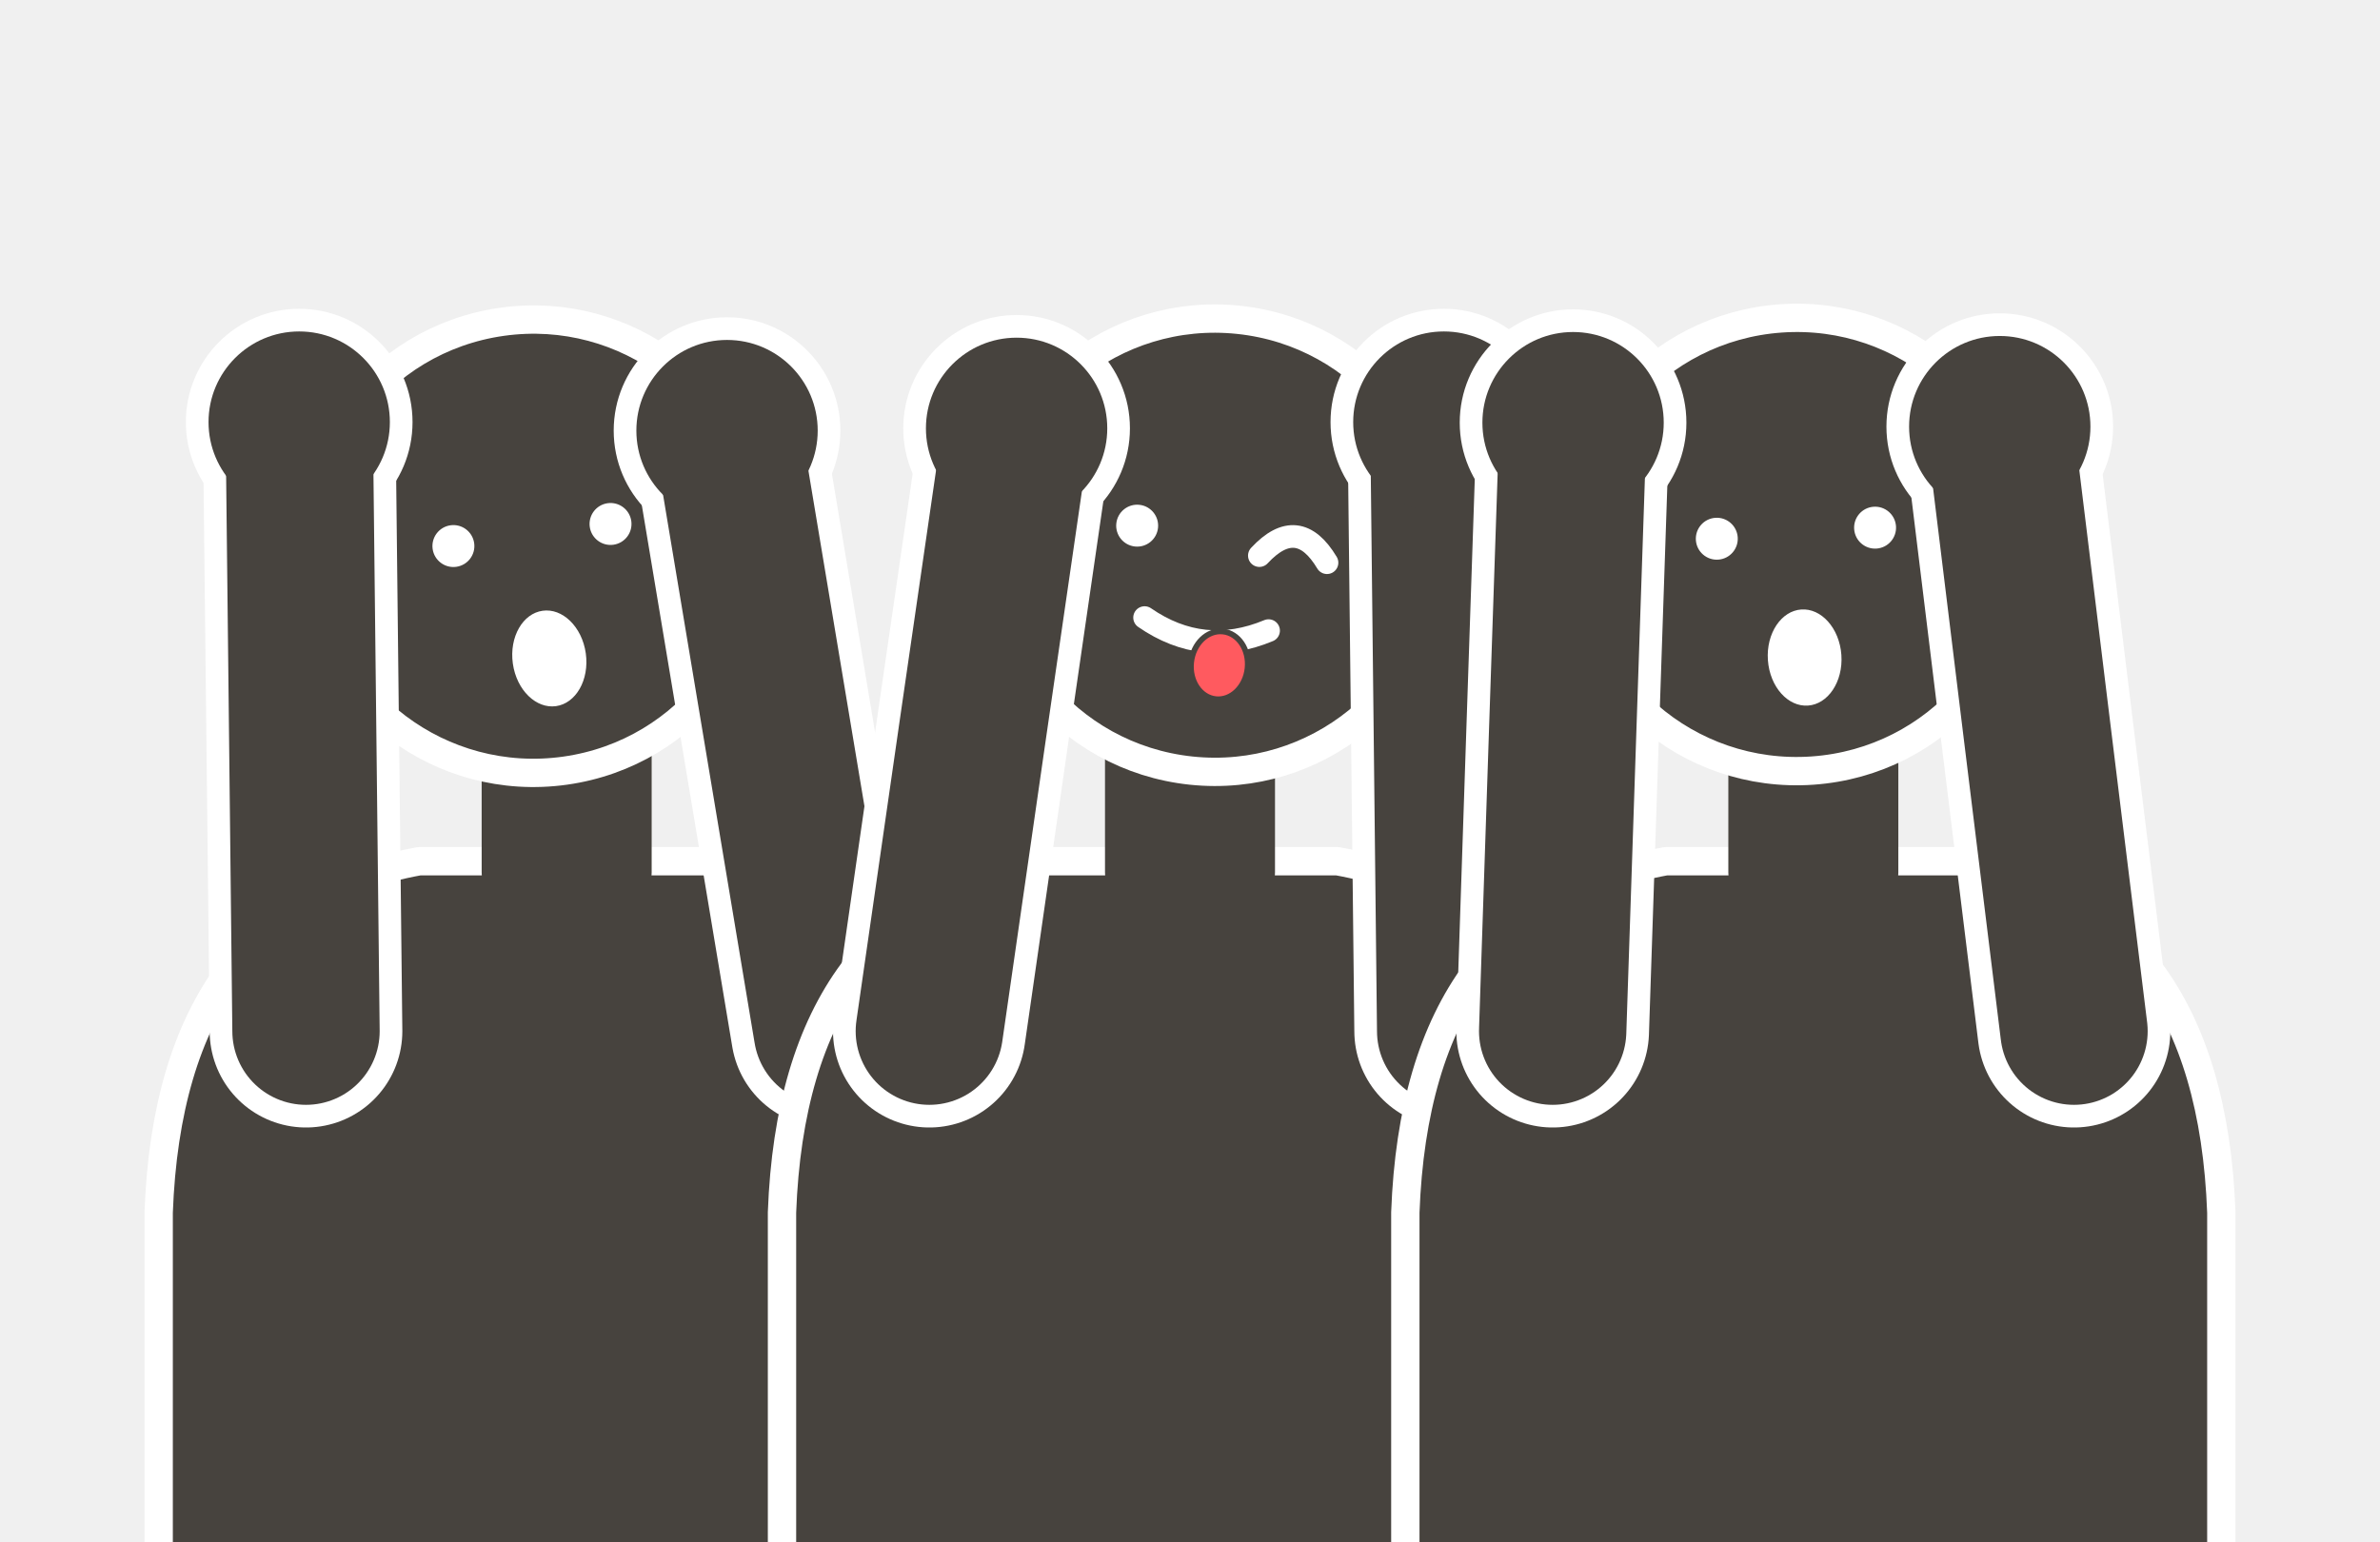
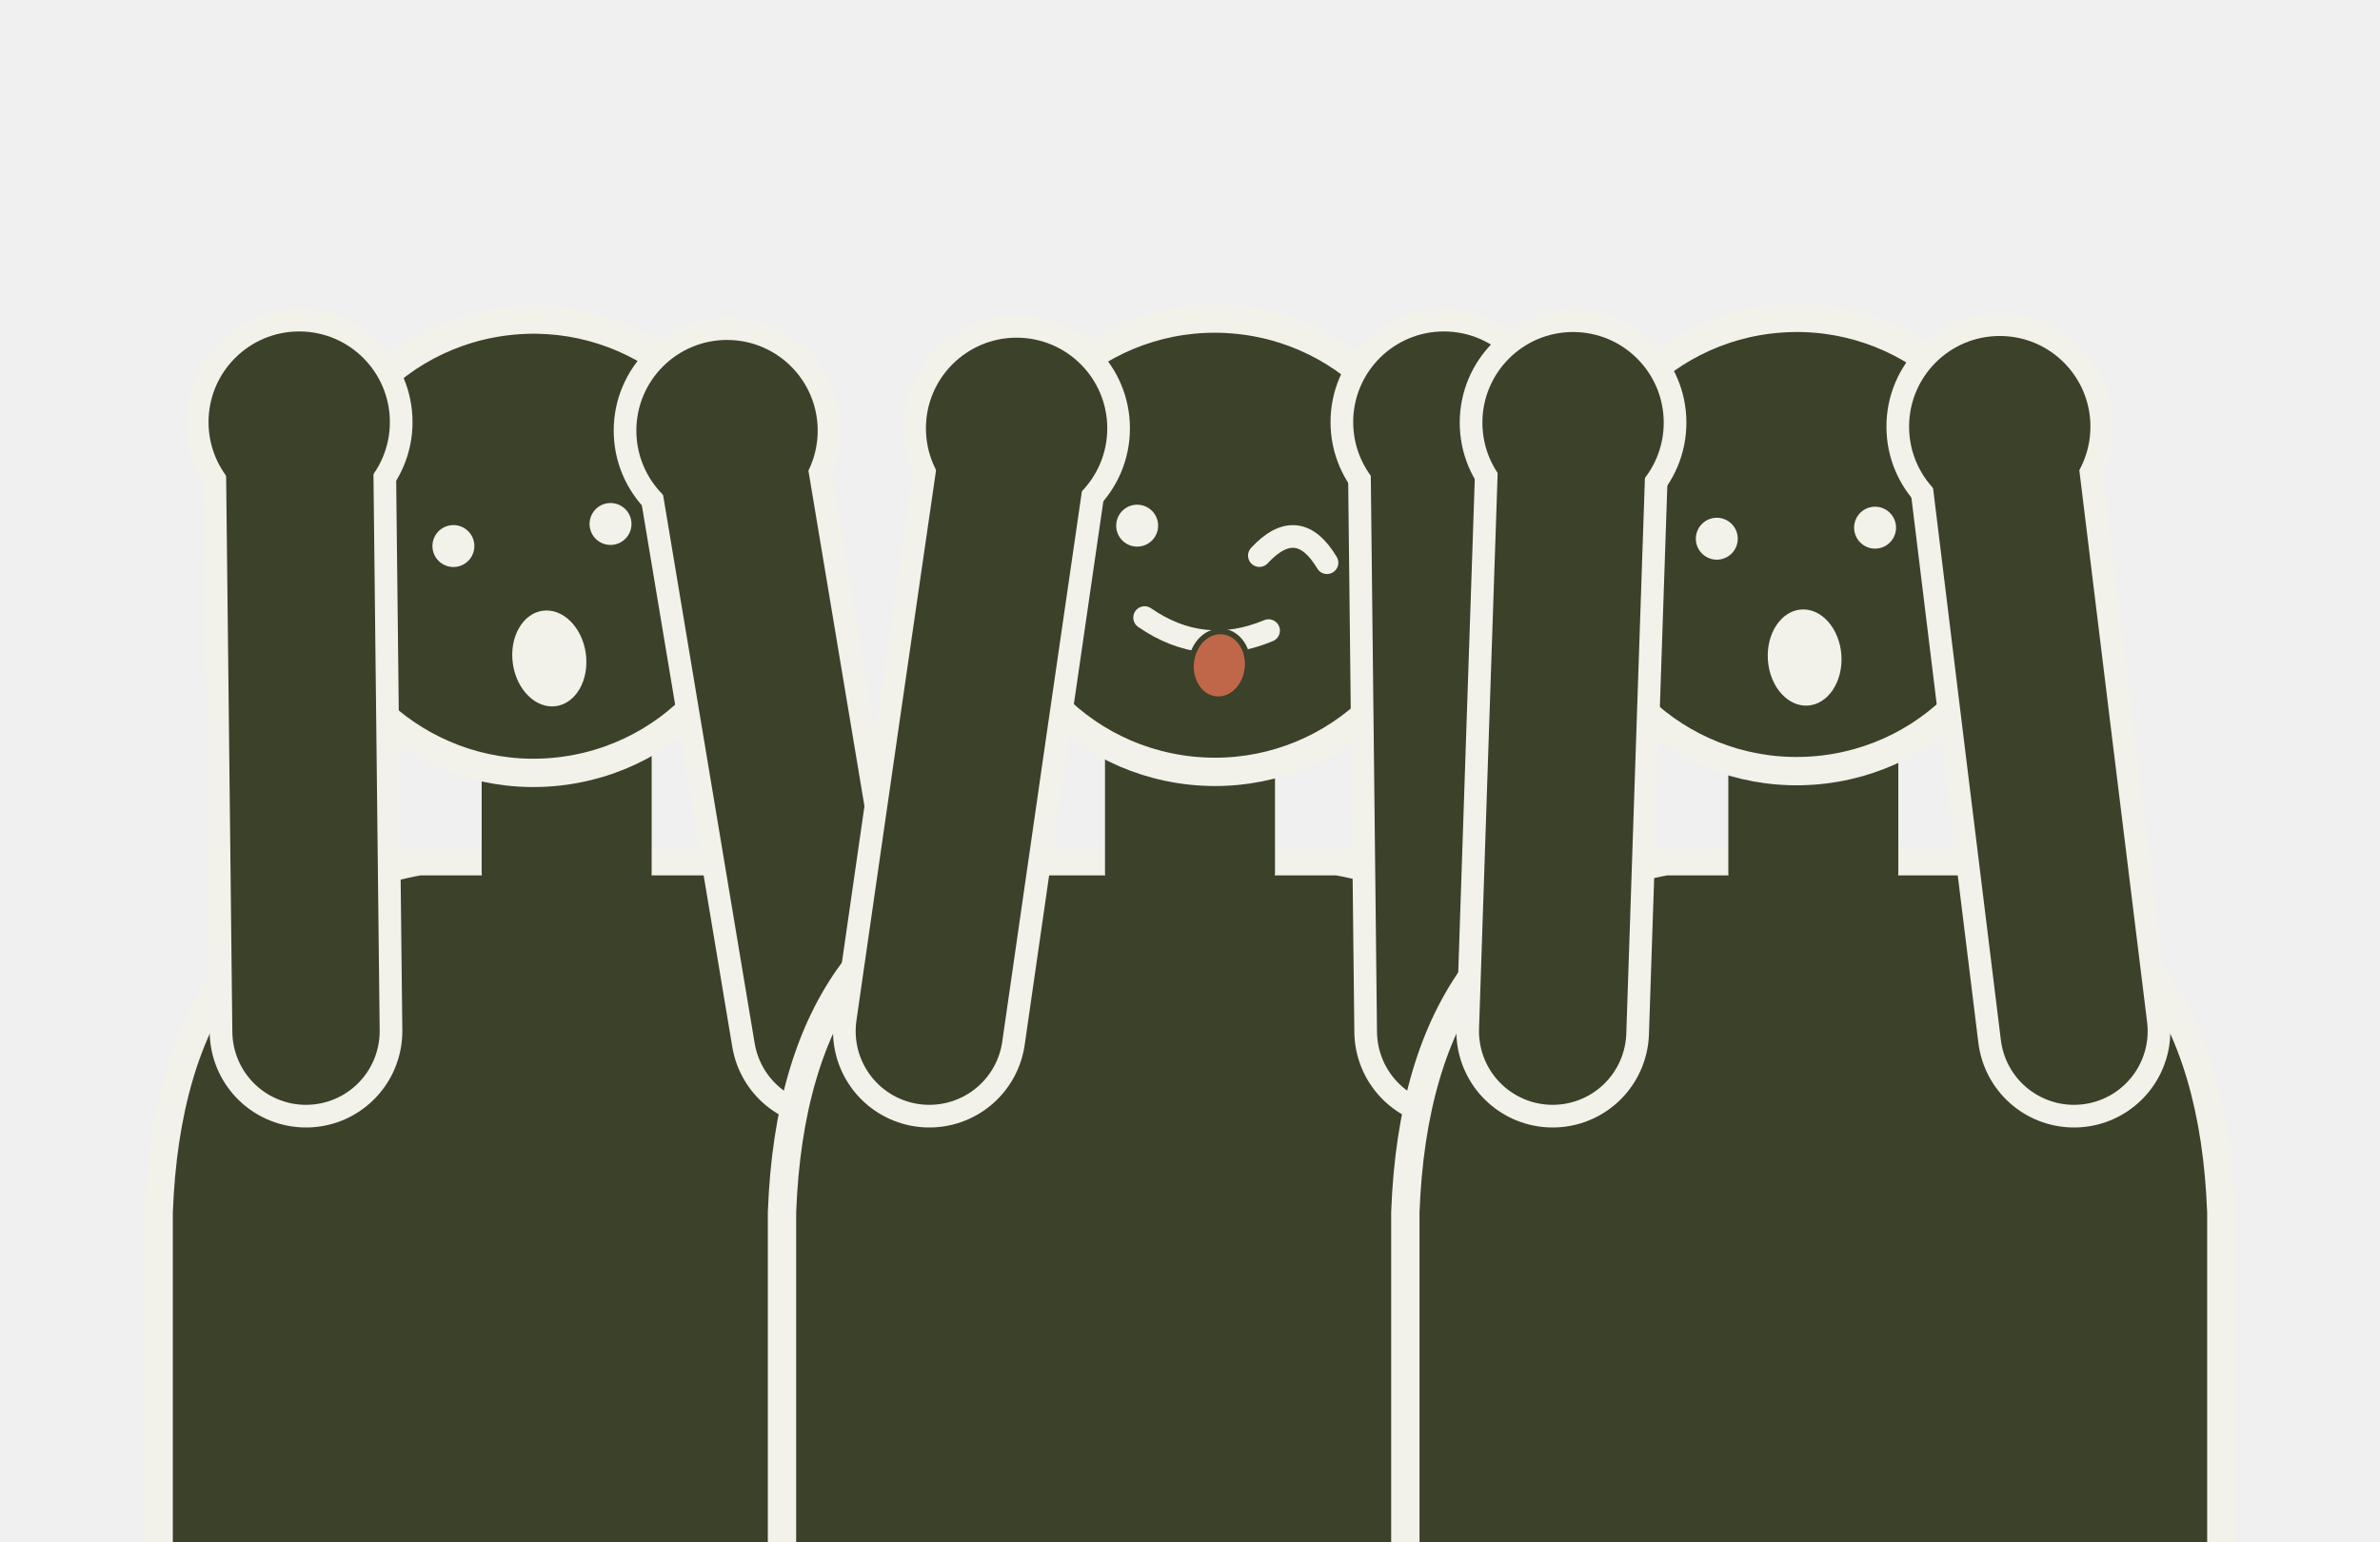
<svg xmlns="http://www.w3.org/2000/svg" viewBox="0 0 420 272" role="img" aria-label="머리 쥐어뜯기">
-   <g fill="none" stroke="#47433e" stroke-linecap="round" stroke-linejoin="round">
-     <path transform="translate(100 0) rotate(0 0 272) translate(0 272) scale(1) translate(0 -272)" d="M-72 420 L-72 214 Q-70 160 -26 152 L26 152 Q70 160 72 214 L72 420 Z" fill="#47433e" stroke="#ffffff" stroke-width="5" />
-     <rect transform="translate(100 0) rotate(0 0 272) translate(0 272) scale(1) translate(0 -272)" x="-15" y="118" width="30" height="44" rx="8" fill="#47433e" stroke="none" />
+   <g fill="none" stroke="#3c4129" stroke-linecap="round" stroke-linejoin="round">
+     <path transform="translate(100 0) rotate(0 0 272) translate(0 272) scale(1) translate(0 -272)" d="M-72 420 L-72 214 Q-70 160 -26 152 L26 152 Q70 160 72 214 L72 420 Z" fill="#3c4129" stroke="#f2f1ea" stroke-width="5" />
+     <rect transform="translate(100 0) rotate(0 0 272) translate(0 272) scale(1) translate(0 -272)" x="-15" y="118" width="30" height="44" rx="8" fill="#3c4129" stroke="none" />
    <g transform="translate(100 0) rotate(0 0 272) translate(0 272) scale(1) translate(0 -272) rotate(-8 0 138) translate(0 96)">
-       <circle r="40" fill="#47433e" stroke="#ffffff" stroke-width="5" />
-       <circle cx="-14" cy="-2" r="4.2" fill="#ffffff" />
-       <circle cx="14" cy="-2" r="4.2" fill="#ffffff" />
-       <ellipse cx="0" cy="20" rx="7" ry="9" fill="#ffffff" />
+       <circle r="40" fill="#3c4129" stroke="#f2f1ea" stroke-width="5" />
+       <circle cx="-14" cy="-2" r="4.2" fill="#f2f1ea" />
+       <circle cx="14" cy="-2" r="4.2" fill="#f2f1ea" />
+       <ellipse cx="0" cy="20" rx="7" ry="9" fill="#f2f1ea" />
    </g>
-     <path d="M54 182 L53.4 128 L52.8 74.5" stroke="#ffffff" stroke-width="34" />
-     <circle cx="52.8" cy="74.5" r="20" fill="#ffffff" stroke="none" />
+     <path d="M54 182 L53.4 128 L52.8 74.5" stroke="#f2f1ea" stroke-width="34" />
+     <circle cx="52.8" cy="74.5" r="20" fill="#f2f1ea" stroke="none" />
    <path d="M54 182 L53.4 128 L52.8 74.5" stroke-width="26" />
-     <circle cx="52.8" cy="74.5" r="16" fill="#47433e" stroke="none" />
-     <path d="M146 182 L137.1 128.7 L128.3 76" stroke="#ffffff" stroke-width="34" />
-     <circle cx="128.3" cy="76" r="20" fill="#ffffff" stroke="none" />
+     <circle cx="52.8" cy="74.5" r="16" fill="#3c4129" stroke="none" />
+     <path d="M146 182 L137.1 128.7 L128.3 76" stroke="#f2f1ea" stroke-width="34" />
+     <circle cx="128.3" cy="76" r="20" fill="#f2f1ea" stroke="none" />
    <path d="M146 182 L137.1 128.7 L128.3 76" stroke-width="26" />
-     <circle cx="128.3" cy="76" r="16" fill="#47433e" stroke="none" />
-     <path transform="translate(210 0) rotate(0 0 272) translate(0 272) scale(1) translate(0 -272)" d="M-72 420 L-72 214 Q-70 160 -26 152 L26 152 Q70 160 72 214 L72 420 Z" fill="#47433e" stroke="#ffffff" stroke-width="5" />
-     <rect transform="translate(210 0) rotate(0 0 272) translate(0 272) scale(1) translate(0 -272)" x="-15" y="118" width="30" height="44" rx="8" fill="#47433e" stroke="none" />
+     <circle cx="128.3" cy="76" r="16" fill="#3c4129" stroke="none" />
+     <path transform="translate(210 0) rotate(0 0 272) translate(0 272) scale(1) translate(0 -272)" d="M-72 420 L-72 214 Q-70 160 -26 152 L26 152 Q70 160 72 214 L72 420 Z" fill="#3c4129" stroke="#f2f1ea" stroke-width="5" />
+     <rect transform="translate(210 0) rotate(0 0 272) translate(0 272) scale(1) translate(0 -272)" x="-15" y="118" width="30" height="44" rx="8" fill="#3c4129" stroke="none" />
    <g transform="translate(210 0) rotate(0 0 272) translate(0 272) scale(1) translate(0 -272) rotate(6 0 138) translate(0 96)">
-       <circle r="40" fill="#47433e" stroke="#ffffff" stroke-width="5" />
-       <circle cx="-14" cy="-2" r="4.2" fill="#ffffff" />
-       <path d="M8 1 Q14 -7 20 1" stroke="#ffffff" stroke-width="4" fill="none" />
-       <path d="M-11 14 Q0 20 11 14" stroke="#ffffff" stroke-width="4" fill="none" />
-       <ellipse cx="3" cy="21" rx="5" ry="6" fill="#ff5a5f" />
+       <circle r="40" fill="#3c4129" stroke="#f2f1ea" stroke-width="5" />
+       <circle cx="-14" cy="-2" r="4.2" fill="#f2f1ea" />
+       <path d="M8 1 Q14 -7 20 1" stroke="#f2f1ea" stroke-width="4" fill="none" />
+       <path d="M-11 14 Q0 20 11 14" stroke="#f2f1ea" stroke-width="4" fill="none" />
+       <ellipse cx="3" cy="21" rx="5" ry="6" fill="#c0674a" />
    </g>
-     <path d="M164 182 L171.7 128.6 L179.4 75.6" stroke="#ffffff" stroke-width="34" />
-     <circle cx="179.4" cy="75.6" r="20" fill="#ffffff" stroke="none" />
+     <path d="M164 182 L171.7 128.6 L179.4 75.6" stroke="#f2f1ea" stroke-width="34" />
+     <circle cx="179.4" cy="75.6" r="20" fill="#f2f1ea" stroke="none" />
    <path d="M164 182 L171.7 128.6 L179.4 75.6" stroke-width="26" />
-     <circle cx="179.4" cy="75.6" r="16" fill="#47433e" stroke="none" />
-     <path d="M256 182 L255.4 128 L254.8 74.5" stroke="#ffffff" stroke-width="34" />
-     <circle cx="254.8" cy="74.5" r="20" fill="#ffffff" stroke="none" />
+     <circle cx="179.4" cy="75.6" r="16" fill="#3c4129" stroke="none" />
+     <path d="M256 182 L255.4 128 L254.8 74.5" stroke="#f2f1ea" stroke-width="34" />
+     <circle cx="254.8" cy="74.5" r="20" fill="#f2f1ea" stroke="none" />
    <path d="M256 182 L255.4 128 L254.8 74.5" stroke-width="26" />
-     <circle cx="254.8" cy="74.5" r="16" fill="#47433e" stroke="none" />
-     <path transform="translate(320 0) rotate(0 0 272) translate(0 272) scale(1) translate(0 -272)" d="M-72 420 L-72 214 Q-70 160 -26 152 L26 152 Q70 160 72 214 L72 420 Z" fill="#47433e" stroke="#ffffff" stroke-width="5" />
-     <rect transform="translate(320 0) rotate(0 0 272) translate(0 272) scale(1) translate(0 -272)" x="-15" y="118" width="30" height="44" rx="8" fill="#47433e" stroke="none" />
+     <circle cx="254.8" cy="74.5" r="16" fill="#3c4129" stroke="none" />
+     <path transform="translate(320 0) rotate(0 0 272) translate(0 272) scale(1) translate(0 -272)" d="M-72 420 L-72 214 Q-70 160 -26 152 L26 152 Q70 160 72 214 L72 420 Z" fill="#3c4129" stroke="#f2f1ea" stroke-width="5" />
+     <rect transform="translate(320 0) rotate(0 0 272) translate(0 272) scale(1) translate(0 -272)" x="-15" y="118" width="30" height="44" rx="8" fill="#3c4129" stroke="none" />
    <g transform="translate(320 0) rotate(0 0 272) translate(0 272) scale(1) translate(0 -272) rotate(-4 0 138) translate(0 96)">
-       <circle r="40" fill="#47433e" stroke="#ffffff" stroke-width="5" />
-       <circle cx="-14" cy="-2" r="4.2" fill="#ffffff" />
-       <circle cx="14" cy="-2" r="4.2" fill="#ffffff" />
-       <ellipse cx="0" cy="20" rx="7" ry="9" fill="#ffffff" />
+       <circle r="40" fill="#3c4129" stroke="#f2f1ea" stroke-width="5" />
+       <circle cx="-14" cy="-2" r="4.2" fill="#f2f1ea" />
+       <circle cx="14" cy="-2" r="4.2" fill="#f2f1ea" />
+       <ellipse cx="0" cy="20" rx="7" ry="9" fill="#f2f1ea" />
    </g>
-     <path d="M274 182 L275.8 128 L277.6 74.6" stroke="#ffffff" stroke-width="34" />
-     <circle cx="277.6" cy="74.6" r="20" fill="#ffffff" stroke="none" />
+     <path d="M274 182 L275.8 128 L277.6 74.6" stroke="#f2f1ea" stroke-width="34" />
+     <circle cx="277.6" cy="74.6" r="20" fill="#f2f1ea" stroke="none" />
    <path d="M274 182 L275.8 128 L277.6 74.6" stroke-width="26" />
-     <circle cx="277.6" cy="74.6" r="16" fill="#47433e" stroke="none" />
-     <path d="M366 182 L359.4 128.4 L352.9 75.3" stroke="#ffffff" stroke-width="34" />
-     <circle cx="352.9" cy="75.3" r="20" fill="#ffffff" stroke="none" />
+     <circle cx="277.6" cy="74.6" r="16" fill="#3c4129" stroke="none" />
+     <path d="M366 182 L359.4 128.4 L352.9 75.3" stroke="#f2f1ea" stroke-width="34" />
+     <circle cx="352.9" cy="75.3" r="20" fill="#f2f1ea" stroke="none" />
    <path d="M366 182 L359.4 128.4 L352.9 75.3" stroke-width="26" />
-     <circle cx="352.9" cy="75.3" r="16" fill="#47433e" stroke="none" />
+     <circle cx="352.9" cy="75.3" r="16" fill="#3c4129" stroke="none" />
  </g>
</svg>
